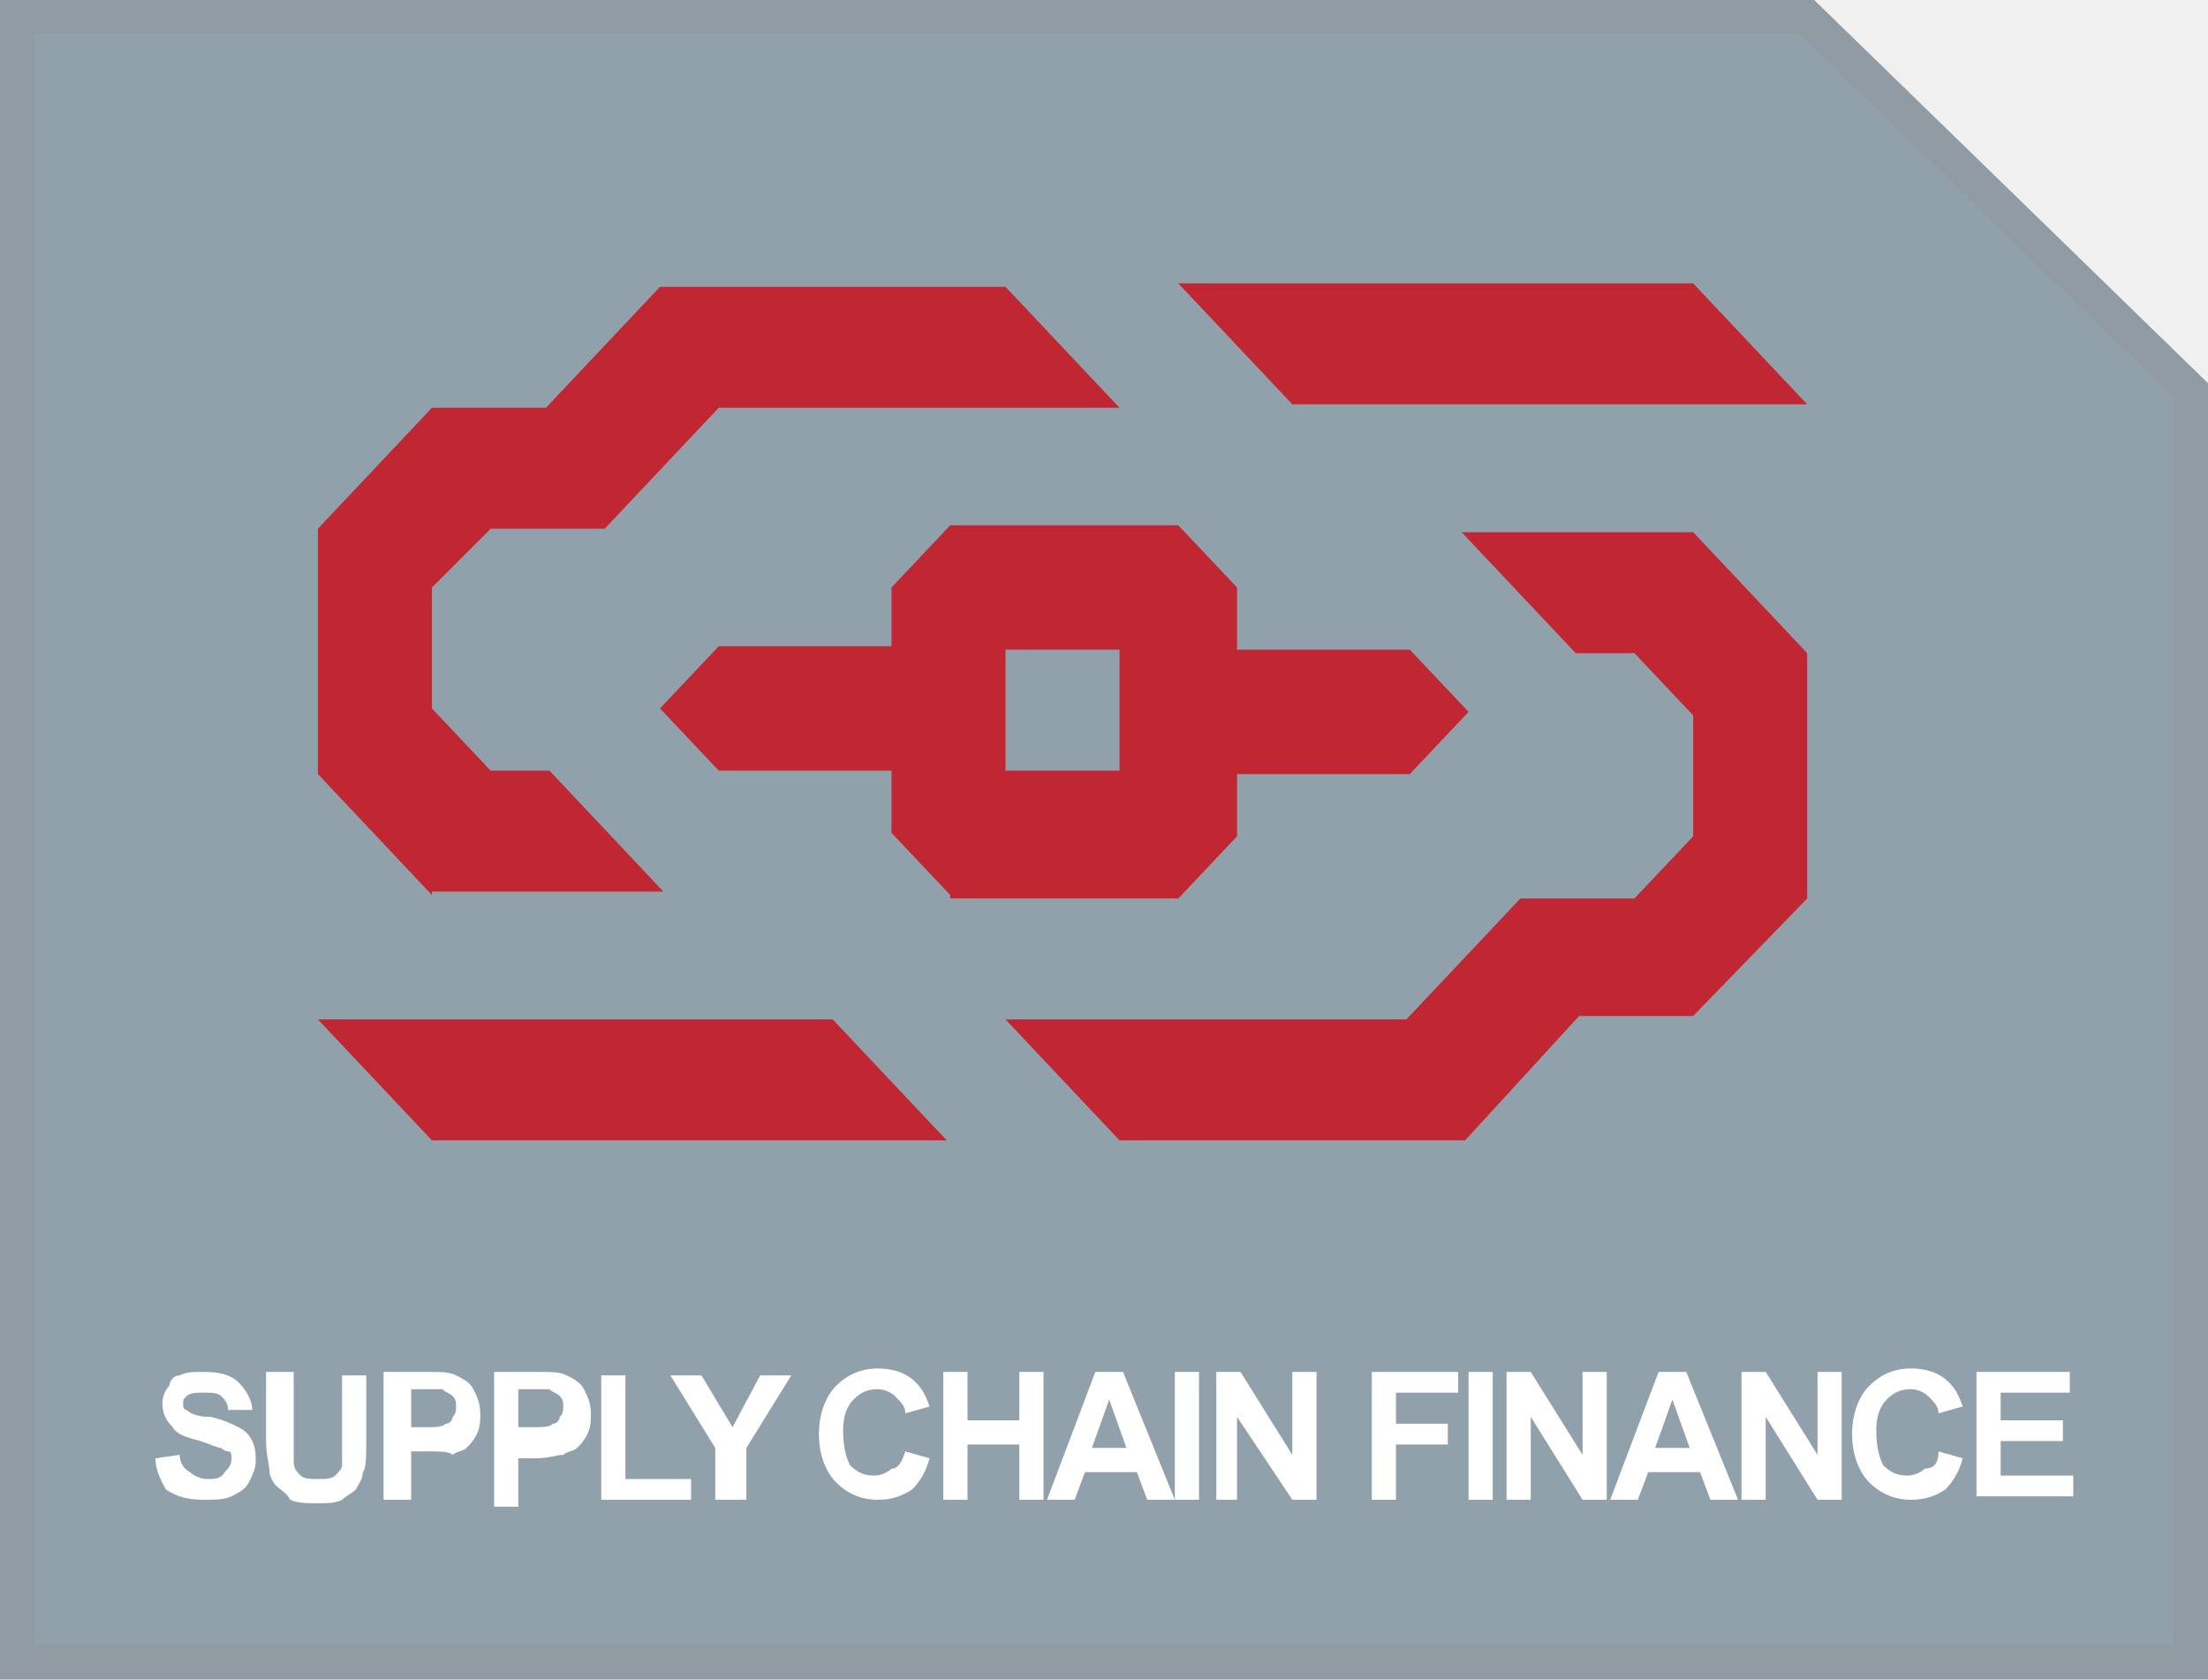
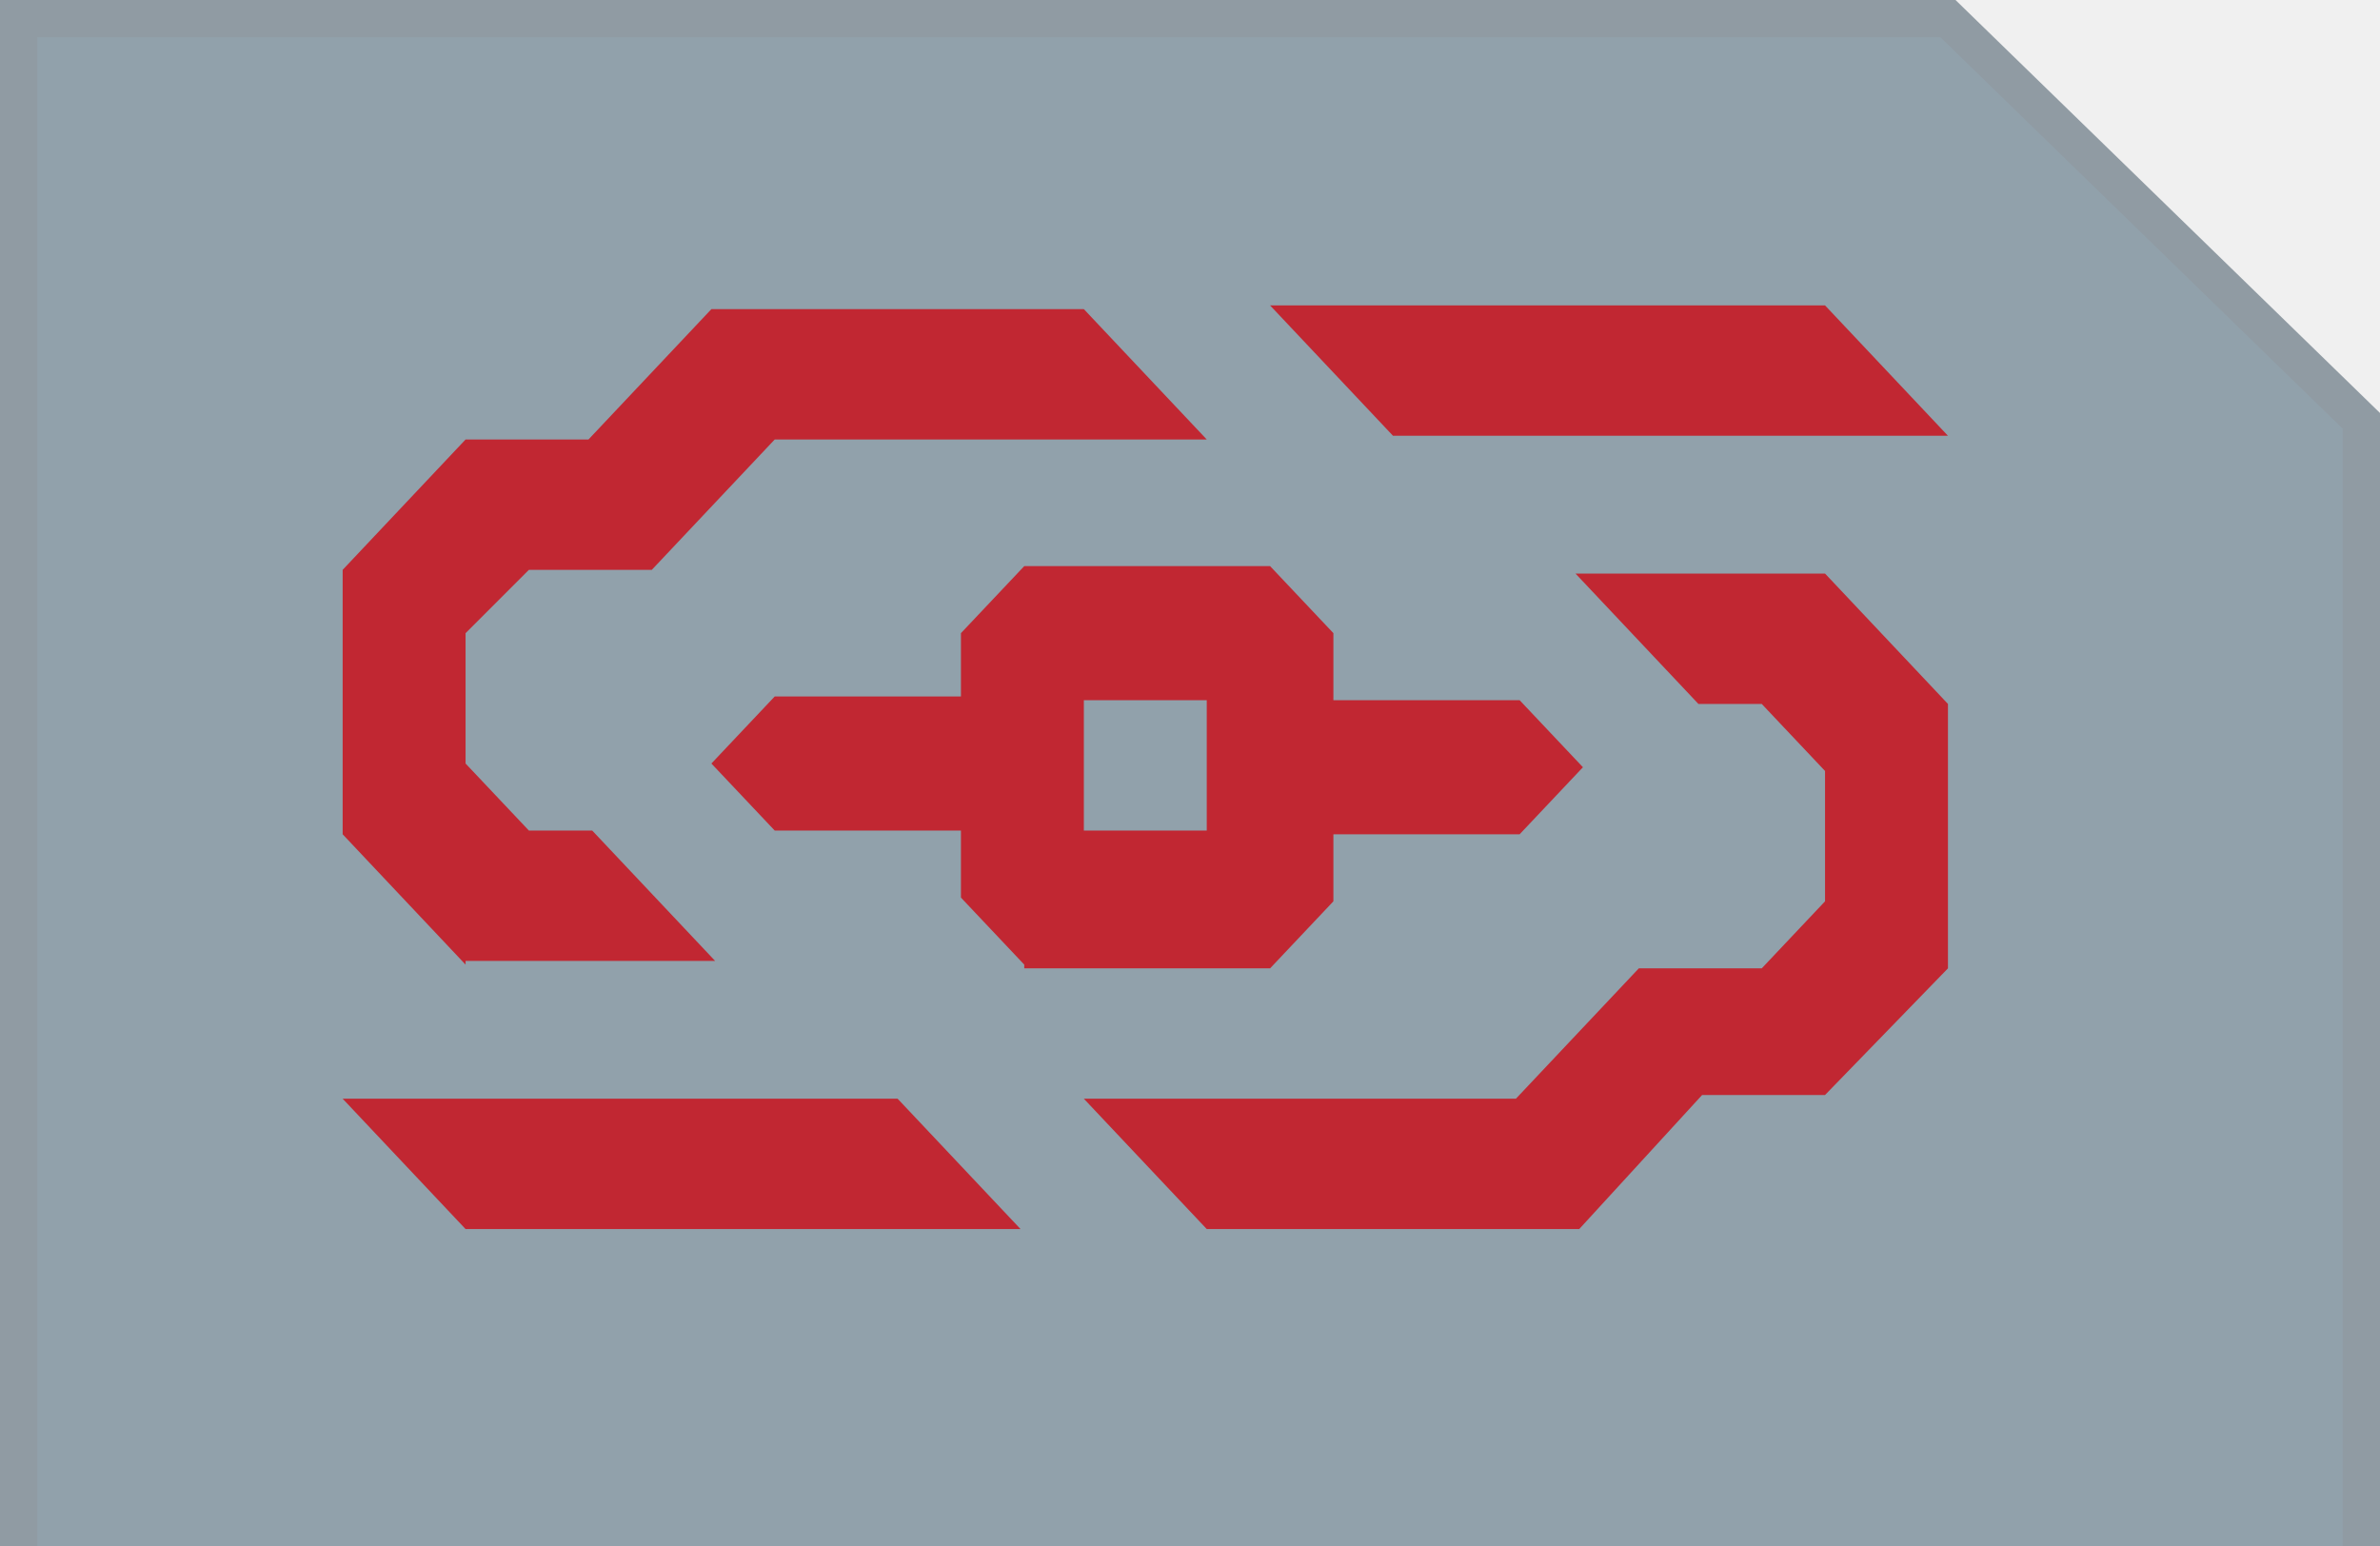
- <svg xmlns="http://www.w3.org/2000/svg" version="1.1" x="0px" y="0px" viewBox="0 0 63.9 48.6" enable-background="new 0 0 63.9 48.6" xml:space="preserve">
+ <svg xmlns="http://www.w3.org/2000/svg" version="1.1" x="0px" y="0px" viewBox="0 0 63.9 41.5" enable-background="new 0 0 63.9 41.5" xml:space="preserve">
  <pattern x="331.5" y="-628.3" width="74.3" height="71.1" patternUnits="userSpaceOnUse" id="New_Pattern_Swatch_4" viewBox="0 -71.1 74.3 71.1" overflow="visible">
    <g>
      <polygon fill="none" points="0,0 74.3,0 74.3,-71.1 0,-71.1   " />
      <polygon fill="#001B30" points="74.3,0 0,0 0,-71.1 74.3,-71.1   " />
    </g>
  </pattern>
  <g id="Bacground">
</g>
  <g id="ICONS" display="none">
</g>
  <g id="Line_work">
</g>
  <g id="Logo">
</g>
  <g id="ICONS_in_SITU">
    <g>
      <g>
        <polygon opacity="0.4" fill="#032B44" stroke="url(#New_Pattern_Swatch_4)" stroke-miterlimit="10" points="63.4,48.1 0.5,48.1      0.5,0.5 52.3,0.5 52.3,0.5 63.4,11.3    " />
        <g>
          <path fill="#C12732" d="M12.5,25.9l-3.3-3.5v-7.1l3.3-3.5h3.3l3.3-3.5h10l3.3,3.5H20.8l-3.3,3.5h-3.3L12.5,17v3.5l1.7,1.8h1.7      l3.3,3.5H12.5z M12.5,33l-3.3-3.5h14.9l3.3,3.5H12.5z M27.5,25.9l-1.7-1.8v-1.8h-5l-1.7-1.8l1.7-1.8h5V17l1.7-1.8h6.6l1.7,1.8      v1.8h5l1.7,1.8l-1.7,1.8h-5v1.8l-1.7,1.8H27.5z M32.4,33l-3.3-3.5h11.6l3.3-3.5h3.3l1.7-1.8v-3.5l-1.7-1.8h-1.7l-3.3-3.5H49      l3.3,3.5v7.1L49,29.4h-3.3L42.4,33H32.4z M32.4,22.3v-3.5h-3.3v3.5H32.4z M37.4,11.7l-3.3-3.5H49l3.3,3.5H37.4z" />
        </g>
      </g>
    </g>
-     <g>
-       <g>
-         <path fill="#FFFFFF" d="M4.5,42.2l0.7-0.1c0,0.2,0.1,0.4,0.3,0.5c0.1,0.1,0.3,0.2,0.5,0.2c0.2,0,0.4,0,0.5-0.2     c0.1-0.1,0.2-0.2,0.2-0.4c0-0.1,0-0.2-0.1-0.2C6.6,42,6.5,42,6.4,41.9c-0.1,0-0.3-0.1-0.6-0.2c-0.4-0.1-0.7-0.2-0.8-0.4     c-0.2-0.2-0.3-0.4-0.3-0.7c0-0.2,0.1-0.4,0.2-0.5C4.9,40,5,39.8,5.2,39.8c0.2-0.1,0.4-0.1,0.7-0.1c0.5,0,0.8,0.1,1,0.3     c0.2,0.2,0.4,0.5,0.4,0.8l-0.7,0c0-0.2-0.1-0.3-0.2-0.4c-0.1-0.1-0.3-0.1-0.5-0.1c-0.2,0-0.4,0-0.5,0.1c-0.1,0.1-0.1,0.1-0.1,0.2     c0,0.1,0,0.2,0.1,0.2c0.1,0.1,0.3,0.2,0.7,0.2c0.4,0.1,0.6,0.2,0.8,0.3c0.2,0.1,0.3,0.2,0.4,0.4c0.1,0.2,0.1,0.4,0.1,0.6     c0,0.2-0.1,0.4-0.2,0.6c-0.1,0.2-0.3,0.3-0.5,0.4c-0.2,0.1-0.5,0.1-0.8,0.1c-0.5,0-0.8-0.1-1.1-0.3C4.7,42.9,4.5,42.6,4.5,42.2z" />
-         <path fill="#FFFFFF" d="M7.8,39.7h0.7v2c0,0.3,0,0.5,0,0.6c0,0.2,0.1,0.3,0.2,0.4c0.1,0.1,0.3,0.1,0.5,0.1c0.2,0,0.4,0,0.5-0.1     c0.1-0.1,0.2-0.2,0.2-0.3c0-0.1,0-0.3,0-0.6v-2h0.7v1.9c0,0.4,0,0.8-0.1,0.9c0,0.2-0.1,0.3-0.2,0.5c-0.1,0.1-0.3,0.2-0.4,0.3     c-0.2,0.1-0.4,0.1-0.7,0.1c-0.3,0-0.6,0-0.8-0.1C8.3,43.2,8.1,43.1,8,43c-0.1-0.1-0.2-0.3-0.2-0.4c0-0.2-0.1-0.5-0.1-0.9V39.7z" />
-         <path fill="#FFFFFF" d="M11.1,43.4v-3.7h1.2c0.5,0,0.7,0,0.9,0.1c0.2,0.1,0.4,0.2,0.5,0.4c0.1,0.2,0.2,0.4,0.2,0.7     c0,0.2,0,0.4-0.1,0.6c-0.1,0.2-0.2,0.3-0.3,0.4c-0.1,0.1-0.3,0.1-0.4,0.2C13,42,12.7,42,12.4,42h-0.5v1.4H11.1z M11.9,40.3v1h0.4     c0.3,0,0.5,0,0.6-0.1c0.1,0,0.2-0.1,0.2-0.2c0.1-0.1,0.1-0.2,0.1-0.3c0-0.1,0-0.2-0.1-0.3c-0.1-0.1-0.2-0.1-0.3-0.2     c-0.1,0-0.3,0-0.5,0H11.9z" />
-         <path fill="#FFFFFF" d="M14.3,43.4v-3.7h1.2c0.5,0,0.7,0,0.9,0.1c0.2,0.1,0.4,0.2,0.5,0.4c0.1,0.2,0.2,0.4,0.2,0.7     c0,0.2,0,0.4-0.1,0.6c-0.1,0.2-0.2,0.3-0.3,0.4c-0.1,0.1-0.3,0.1-0.4,0.2c-0.2,0-0.4,0.1-0.8,0.1H15v1.4H14.3z M15,40.3v1h0.4     c0.3,0,0.5,0,0.6-0.1c0.1,0,0.2-0.1,0.2-0.2c0.1-0.1,0.1-0.2,0.1-0.3c0-0.1,0-0.2-0.1-0.3c-0.1-0.1-0.2-0.1-0.3-0.2     c-0.1,0-0.3,0-0.5,0H15z" />
-         <path fill="#FFFFFF" d="M17.4,43.4v-3.6h0.7v3H20v0.6H17.4z" />
-         <path fill="#FFFFFF" d="M20.7,43.4v-1.5l-1.3-2.1h0.9l0.9,1.5l0.8-1.5h0.9l-1.3,2.1v1.5H20.7z" />
-         <path fill="#FFFFFF" d="M26.2,42l0.7,0.2c-0.1,0.4-0.3,0.7-0.5,0.9c-0.3,0.2-0.6,0.3-1,0.3c-0.5,0-0.9-0.2-1.2-0.5     c-0.3-0.3-0.5-0.8-0.5-1.4c0-0.6,0.2-1.1,0.5-1.4c0.3-0.3,0.7-0.5,1.2-0.5c0.4,0,0.8,0.1,1.1,0.4c0.2,0.2,0.3,0.4,0.4,0.7     l-0.7,0.2c0-0.2-0.1-0.3-0.3-0.5c-0.1-0.1-0.3-0.2-0.5-0.2c-0.3,0-0.5,0.1-0.7,0.3c-0.2,0.2-0.3,0.5-0.3,0.9c0,0.5,0.1,0.8,0.2,1     c0.2,0.2,0.4,0.3,0.7,0.3c0.2,0,0.4-0.1,0.5-0.2C26,42.5,26.1,42.3,26.2,42z" />
-         <path fill="#FFFFFF" d="M27.3,43.4v-3.7H28v1.4h1.5v-1.4h0.7v3.7h-0.7v-1.6H28v1.6H27.3z" />
-         <path fill="#FFFFFF" d="M34,43.4h-0.8l-0.3-0.8h-1.5l-0.3,0.8h-0.8l1.4-3.7h0.8L34,43.4z M32.6,41.9l-0.5-1.4l-0.5,1.4H32.6z" />
-         <path fill="#FFFFFF" d="M34,43.4v-3.7h0.7v3.7H34z" />
-         <path fill="#FFFFFF" d="M35.2,43.4v-3.7h0.7l1.5,2.4v-2.4h0.7v3.7h-0.7L35.8,41v2.4H35.2z" />
-         <path fill="#FFFFFF" d="M39.7,43.4v-3.7h2.5v0.6h-1.8v0.9h1.5v0.6h-1.5v1.6H39.7z" />
-         <path fill="#FFFFFF" d="M42.5,43.4v-3.7h0.7v3.7H42.5z" />
-         <path fill="#FFFFFF" d="M43.6,43.4v-3.7h0.7l1.5,2.4v-2.4h0.7v3.7h-0.7L44.3,41v2.4H43.6z" />
-         <path fill="#FFFFFF" d="M50.3,43.4h-0.8l-0.3-0.8h-1.5l-0.3,0.8h-0.8l1.4-3.7h0.8L50.3,43.4z M48.9,41.9l-0.5-1.4l-0.5,1.4H48.9z     " />
-         <path fill="#FFFFFF" d="M50.4,43.4v-3.7h0.7l1.5,2.4v-2.4h0.7v3.7h-0.7L51.1,41v2.4H50.4z" />
-         <path fill="#FFFFFF" d="M56.1,42l0.7,0.2c-0.1,0.4-0.3,0.7-0.5,0.9c-0.3,0.2-0.6,0.3-1,0.3c-0.5,0-0.9-0.2-1.2-0.5     c-0.3-0.3-0.5-0.8-0.5-1.4c0-0.6,0.2-1.1,0.5-1.4c0.3-0.3,0.7-0.5,1.2-0.5c0.4,0,0.8,0.1,1.1,0.4c0.2,0.2,0.3,0.4,0.4,0.7     l-0.7,0.2c0-0.2-0.1-0.3-0.3-0.5c-0.1-0.1-0.3-0.2-0.5-0.2c-0.3,0-0.5,0.1-0.7,0.3c-0.2,0.2-0.3,0.5-0.3,0.9c0,0.5,0.1,0.8,0.2,1     c0.2,0.2,0.4,0.3,0.7,0.3c0.2,0,0.4-0.1,0.5-0.2C56,42.5,56.1,42.3,56.1,42z" />
-         <path fill="#FFFFFF" d="M57.2,43.4v-3.7h2.7v0.6h-2v0.8h1.8v0.6h-1.8v1H60v0.6H57.2z" />
-       </g>
-     </g>
  </g>
</svg>
